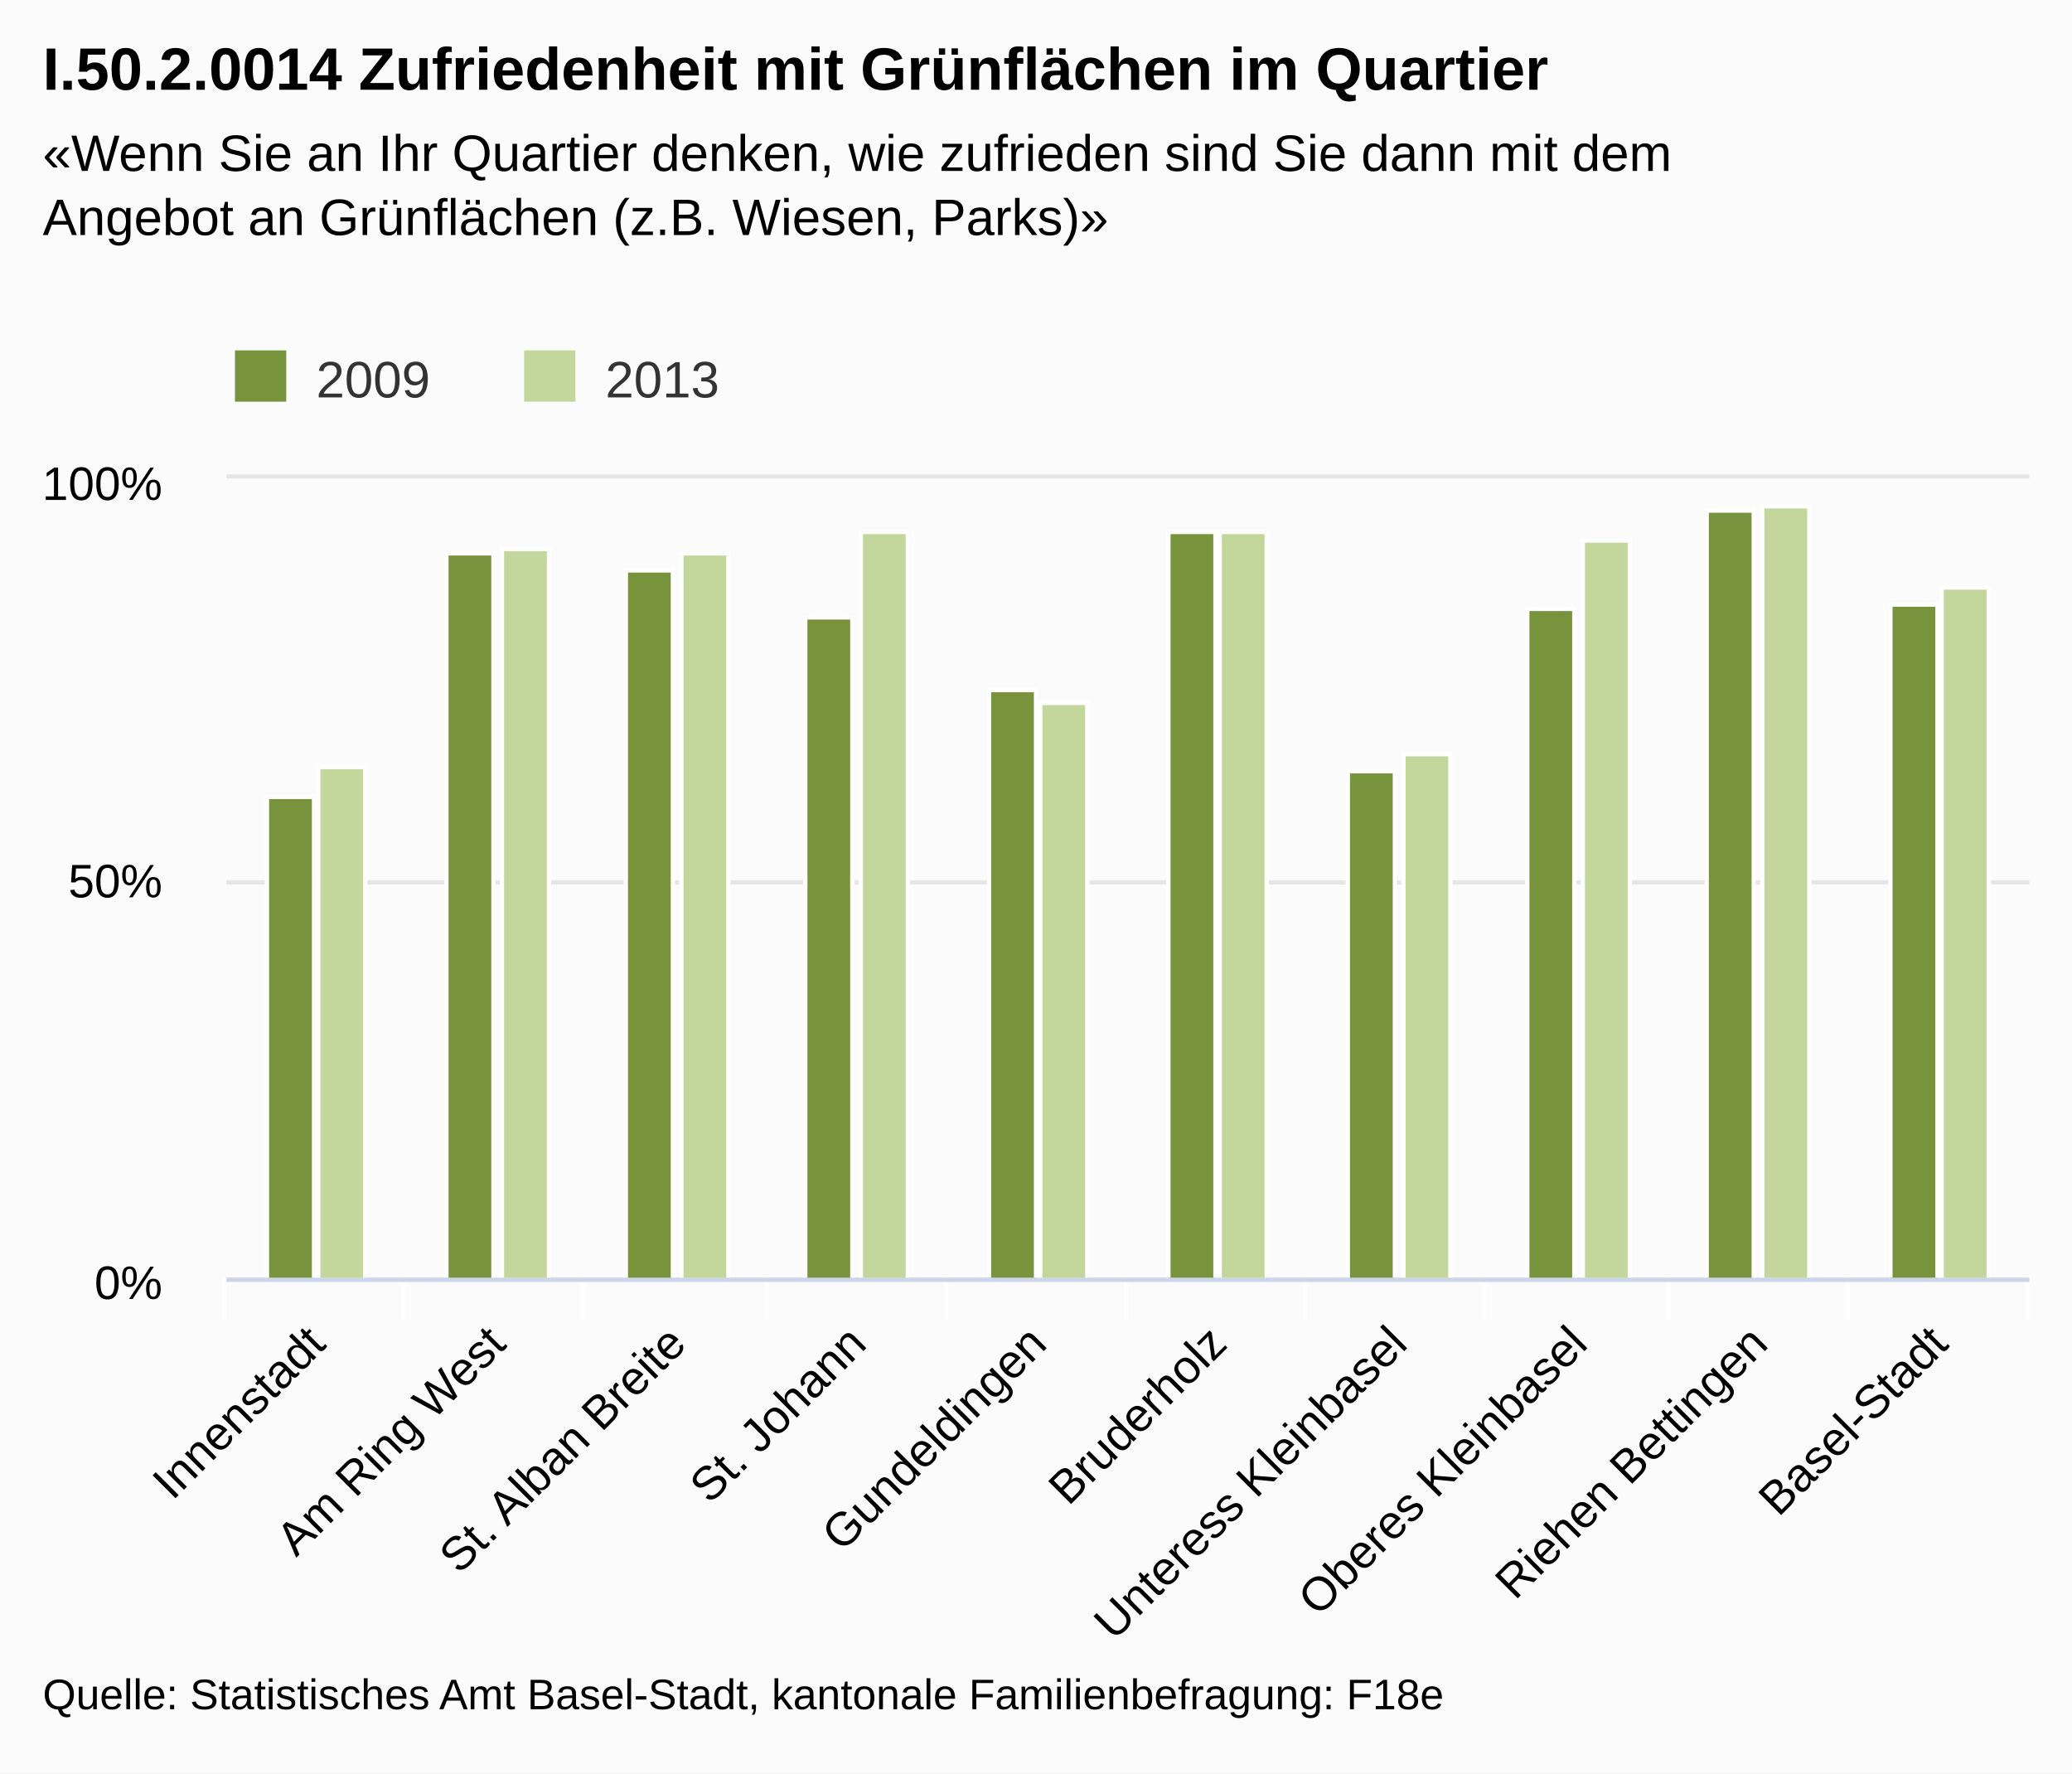
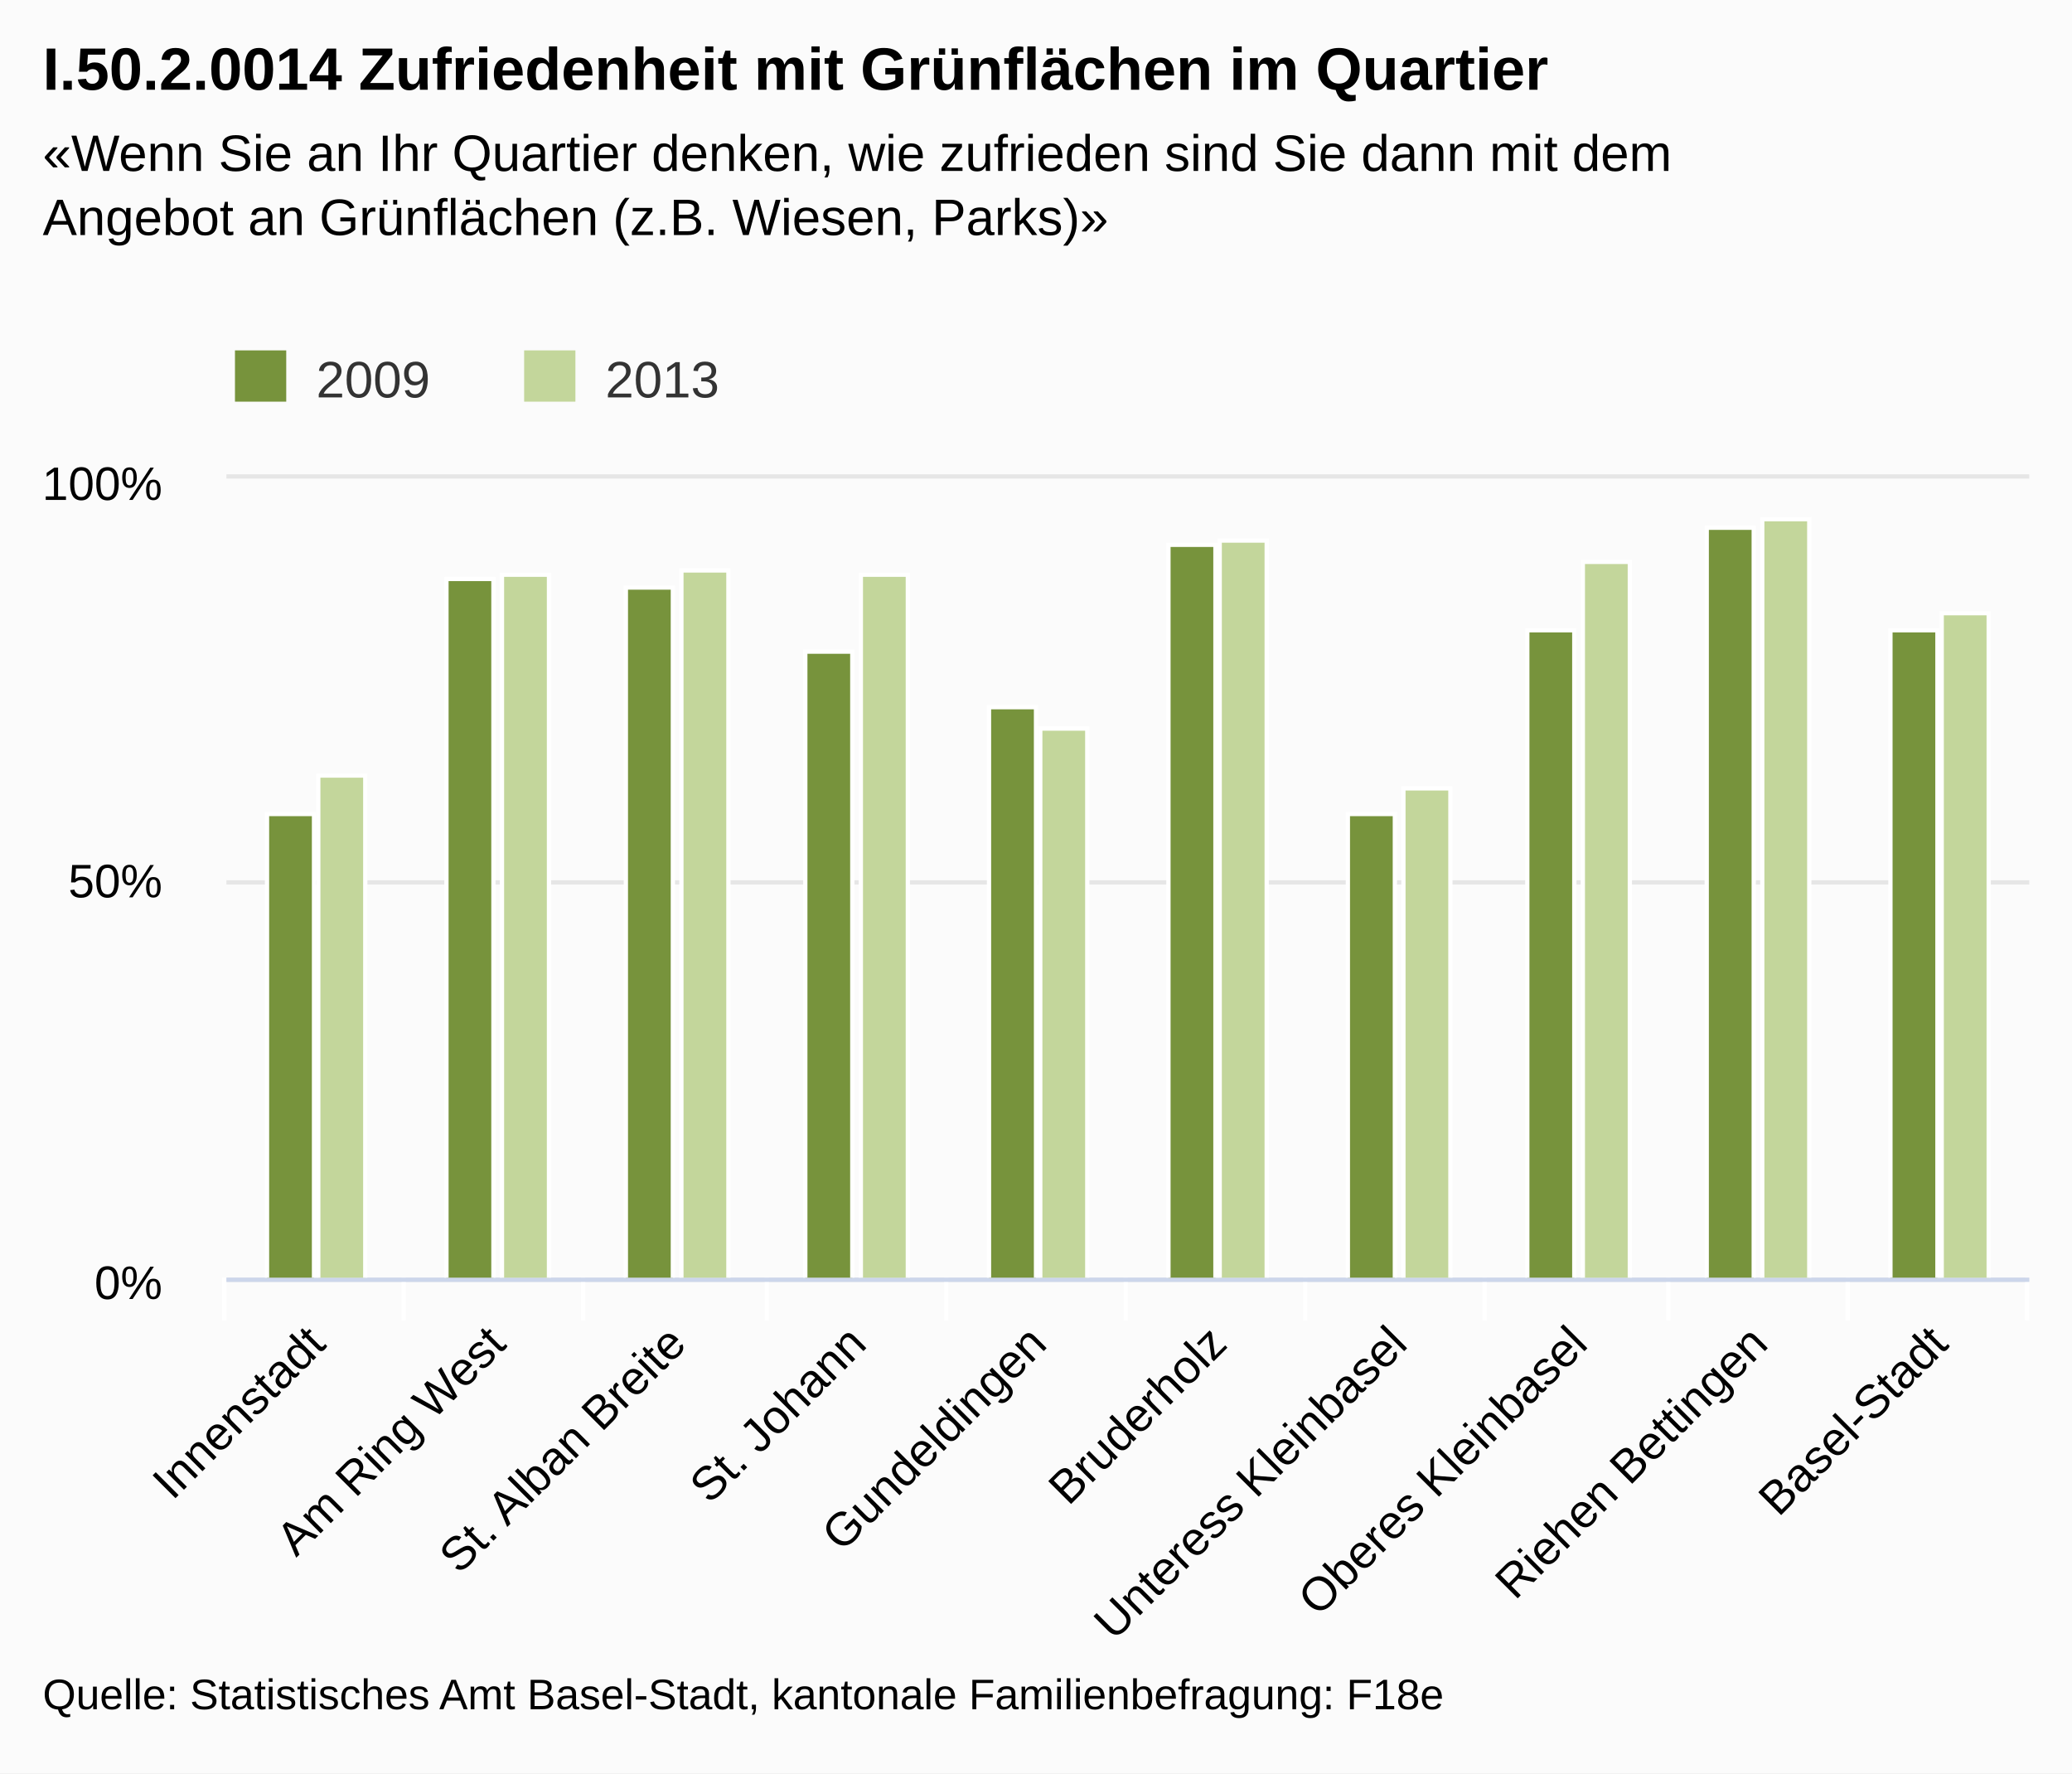
<svg xmlns="http://www.w3.org/2000/svg" class="highcharts-root" viewBox="0 0 485 415" font-family="Arial" font-size="12">
  <defs>
    <clipPath id="a">
      <path fill="none" d="M0 0h422v187H0z" />
    </clipPath>
  </defs>
  <rect fill="#fbfbfb" class="highcharts-background" width="485" height="415" rx="0" ry="0" />
  <path fill="none" class="highcharts-plot-background" d="M53 112h422v187H53z" />
  <g class="highcharts-grid highcharts-xaxis-grid">
    <path fill="none" class="highcharts-grid-line" d="M94.5 112v187m42-187v187m43-187v187m42-187v187m42-187v187m42-187v187m42-187v187m43-187v187m42-187v187m42-187v187m-422-187v187" />
  </g>
  <g class="highcharts-grid highcharts-yaxis-grid">
    <path fill="none" stroke="#e6e6e6" class="highcharts-grid-line" d="M53 299.5h422m-422-93h422m-422-95h422" />
  </g>
  <path fill="none" class="highcharts-plot-border" d="M53 112h422v187H53z" />
  <g class="highcharts-axis highcharts-xaxis">
    <path fill="none" class="highcharts-tick" stroke="#FFF" d="M94.5 299v10m42-10v10m43-10v10m42-10v10m42-10v10m42-10v10m42-10v10m43-10v10m42-10v10m42-10v10m-422-10v10" />
    <path fill="none" class="highcharts-axis-line" stroke="#ccd6eb" d="M53 299.5h422" />
  </g>
  <g class="highcharts-axis highcharts-yaxis">
    <path fill="none" class="highcharts-axis-line" d="M53 112v187" />
  </g>
  <g class="highcharts-series-group">
    <g class="highcharts-series highcharts-series-0 highcharts-column-series highcharts-color-undefined highcharts-tracker" transform="translate(53 112)" clip-path="url(#a)">
-       <path fill="#77933c" class="highcharts-point" stroke="#fff" d="M9.5 74.5h11v113h-11zm42-57h11v170h-11zm42 4h11v166h-11zm42 11h11v155h-11zm43 17h11v138h-11zm42-37h11v175h-11zm42 56h11v119h-11zm42-38h11v157h-11zm42-23h11v180h-11zm43 22h11v158h-11z" />
+       <path fill="#77933c" class="highcharts-point" stroke="#fff" d="M9.5 78.5h11v109h-11zm42-55h11v164h-11zm42 2h11v162h-11zm42 15h11v147h-11zm43 13h11v134h-11zm42-38h11v172h-11zm42 63h11v109h-11zm42-43h11v152h-11zm42-24h11v176h-11zm43 24h11v152h-11z" />
    </g>
    <g class="highcharts-series highcharts-series-1 highcharts-column-series highcharts-color-undefined highcharts-tracker" transform="translate(53 112)" clip-path="url(#a)">
-       <path fill="#c3d69b" class="highcharts-point" stroke="#fff" d="M21.5 67.5h11v120h-11zm43-51h11v171h-11zm42 1h11v170h-11zm42-5h11v175h-11zm42 40h11v135h-11zm42-40h11v175h-11zm43 52h11v123h-11zm42-50h11v173h-11zm42-8h11v181h-11zm42 19h11v162h-11z" />
+       <path fill="#c3d69b" class="highcharts-point" stroke="#fff" d="M21.5 69.5h11v118h-11zm43-47h11v165h-11zm42-1h11v166h-11zm42 1h11v165h-11zm42 36h11v129h-11zm42-44h11v173h-11zm43 58h11v115h-11zm42-53h11v168h-11zm42-10h11v178h-11zm42 22h11v156h-11z" />
    </g>
  </g>
  <text x="10" class="highcharts-title" y="21" color="#000" font-size="14" font-weight="700">
    <tspan>I.50.2.0014 Zufriedenheit mit Grünflächen im Quartier</tspan>
  </text>
  <text x="10" class="highcharts-subtitle" y="40" color="#000" font-weight="400">
    <tspan>«Wenn Sie an Ihr Quartier denken, wie zufrieden sind Sie dann mit dem</tspan>
    <tspan dy="15" x="10">Angebot an Grünflächen (z.B. Wiesen, Parks)»</tspan>
  </text>
  <g class="highcharts-legend" transform="translate(45 75)">
    <rect fill="none" class="highcharts-legend-box" rx="0" ry="0" width="131" height="25" />
    <g class="highcharts-legend-item highcharts-column-series highcharts-color-undefined highcharts-series-0">
      <text x="21" y="15" color="#333" font-weight="400" cursor="pointer" fill="#333" transform="translate(8 3)">
                2009
            </text>
      <path fill="#77933c" class="highcharts-point" d="M10 7h12v12H10z" />
    </g>
    <g class="highcharts-legend-item highcharts-column-series highcharts-color-undefined highcharts-series-1">
      <text x="21" y="15" color="#333" font-weight="400" cursor="pointer" fill="#333" transform="translate(75.688 3)">
                2013
            </text>
      <path fill="#c3d69b" class="highcharts-point" d="M77.688 7h12v12h-12z" />
    </g>
  </g>
  <g class="highcharts-axis-labels highcharts-xaxis-labels" text-anchor="end" color="#000" cursor="default" font-size="11">
    <text x="76.693" transform="rotate(-45 76.693 315)" y="315">
      <tspan>Innenstadt</tspan>
    </text>
    <text x="118.893" transform="rotate(-45 118.893 315)" y="315">
      <tspan>Am Ring West</tspan>
    </text>
    <text x="161.093" transform="rotate(-45 161.093 315)" y="315">
      <tspan>St. Alban Breite</tspan>
    </text>
    <text x="203.293" transform="rotate(-45 203.293 315)" y="315">
      <tspan>St. Johann</tspan>
    </text>
    <text x="245.493" transform="rotate(-45 245.493 315)" y="315">
      <tspan>Gundeldingen</tspan>
    </text>
    <text x="287.693" transform="rotate(-45 287.693 315)" y="315">
      <tspan>Bruderholz</tspan>
    </text>
    <text x="329.893" transform="rotate(-45 329.893 315)" y="315">
      <tspan>Unteress Kleinbasel</tspan>
    </text>
    <text x="372.093" transform="rotate(-45 372.093 315)" y="315">
      <tspan>Oberes Kleinbasel</tspan>
    </text>
    <text x="414.293" transform="rotate(-45 414.293 315)" y="315">
      <tspan>Riehen Bettingen</tspan>
    </text>
    <text x="456.493" transform="rotate(-45 456.493 315)" y="315">
      <tspan>Basel-Stadt</tspan>
    </text>
  </g>
  <g class="highcharts-axis-labels highcharts-yaxis-labels" text-anchor="end" color="#000" cursor="default" font-size="11">
    <text x="38" y="304">
      <tspan>0%</tspan>
    </text>
    <text x="38" y="210">
      <tspan>50%</tspan>
    </text>
    <text x="38" y="117">
      <tspan>100%</tspan>
    </text>
  </g>
  <text x="10" class="highcharts-credits" y="400" cursor="default" color="#000" font-size="10">
    <tspan>Quelle: Statistisches Amt Basel-Stadt, kantonale Familienbefragung: F18e</tspan>
  </text>
</svg>
